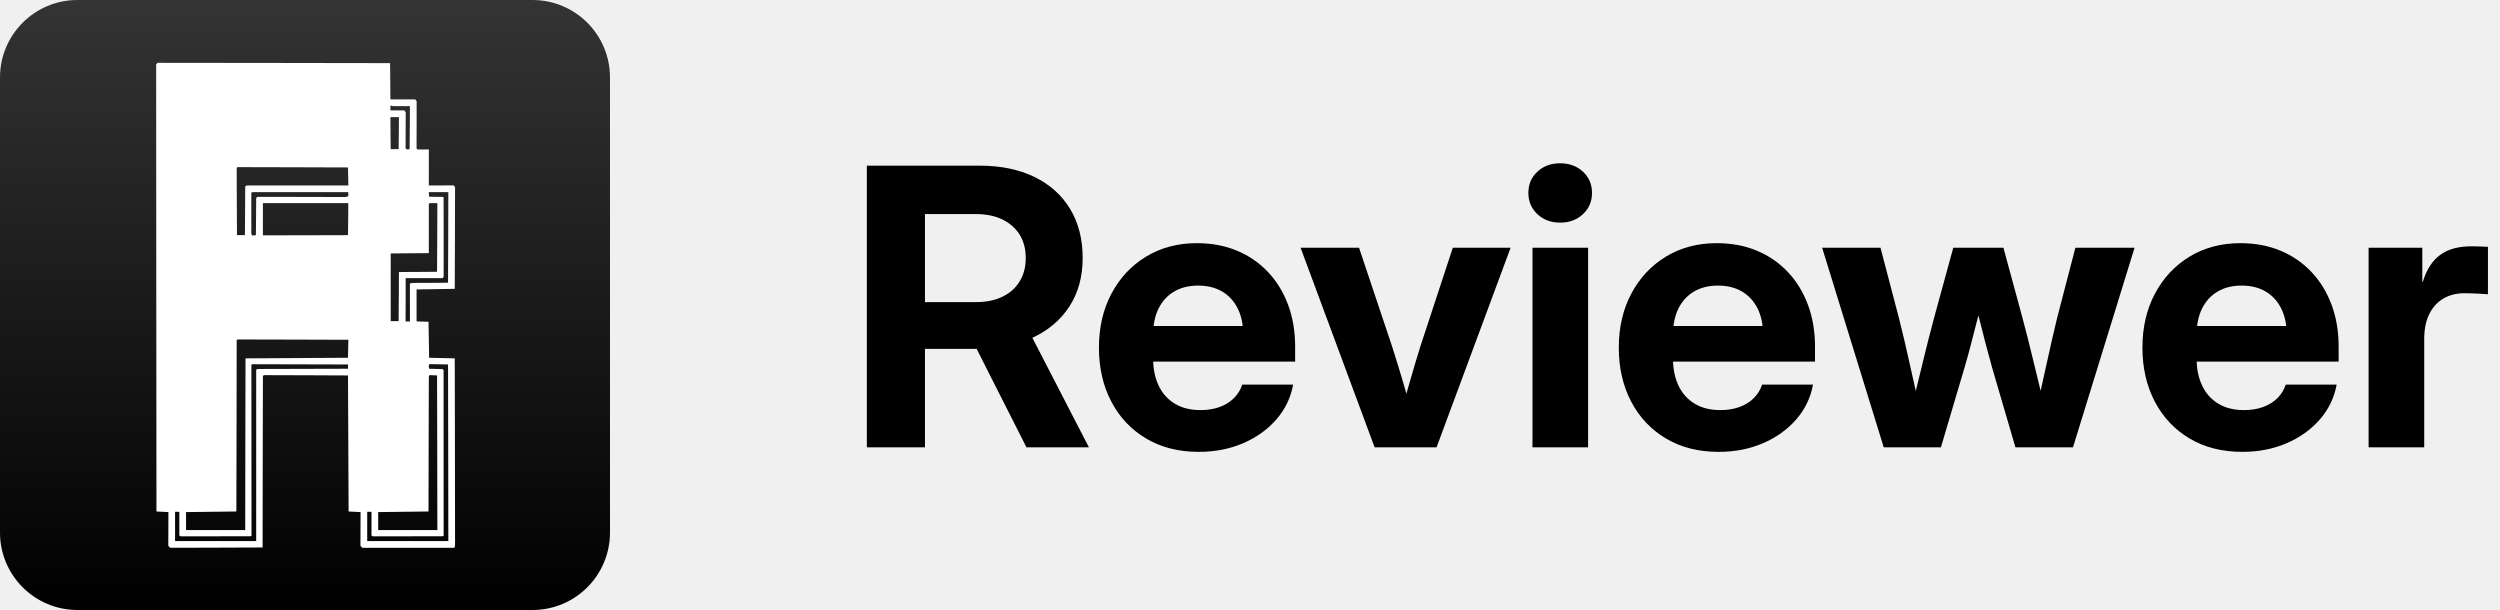
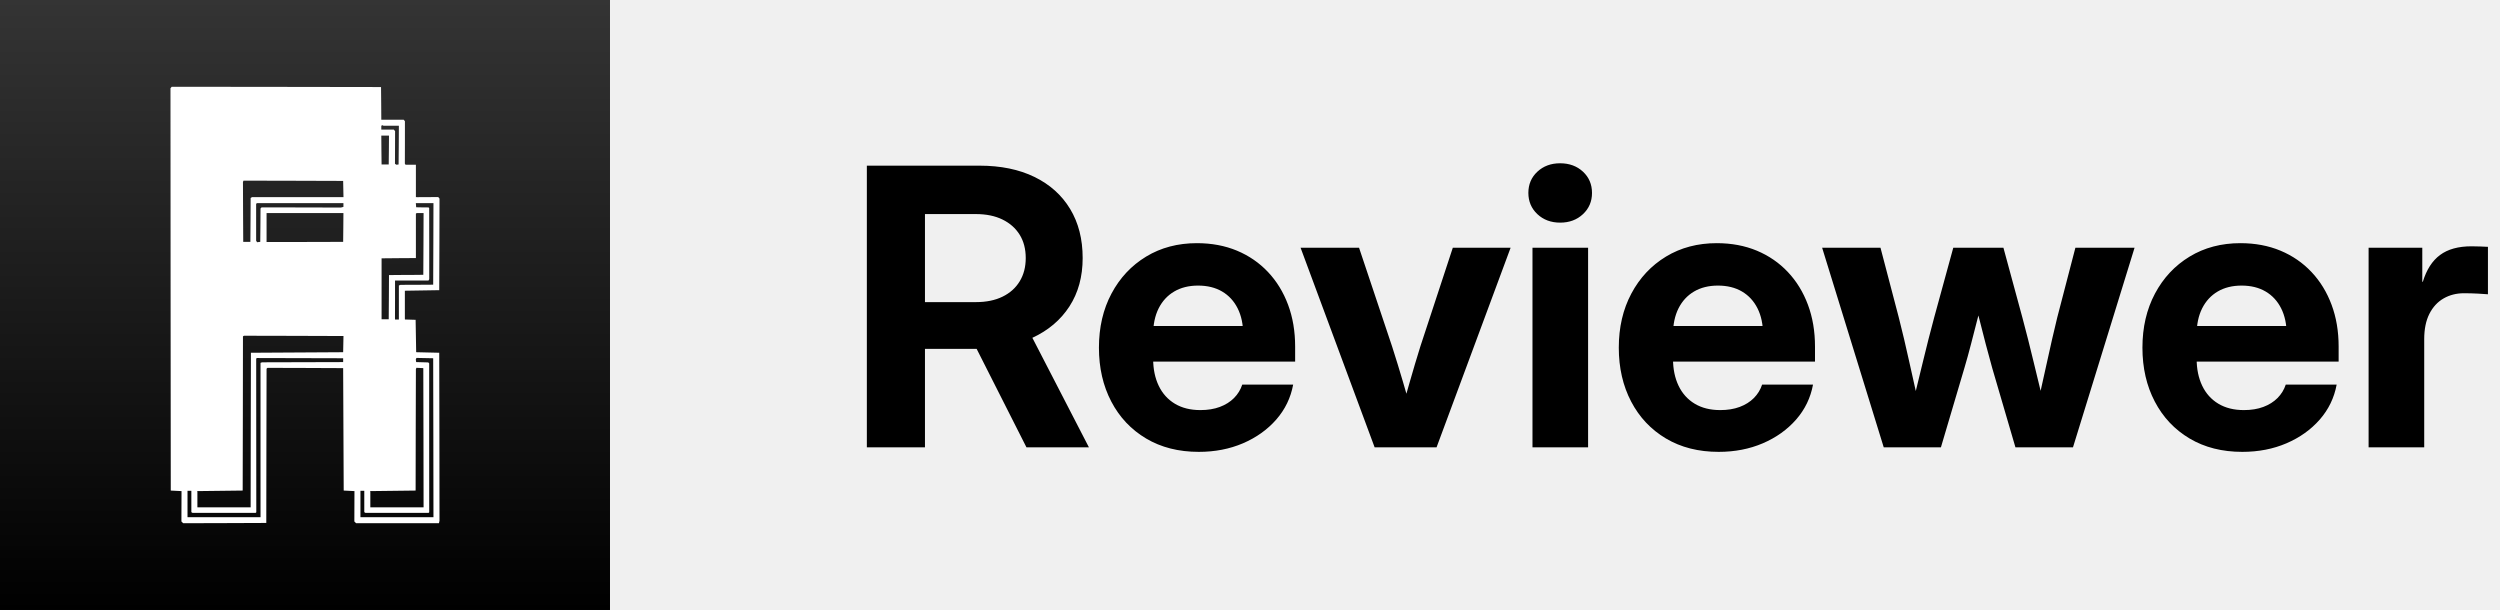
<svg xmlns="http://www.w3.org/2000/svg" width="1291" height="315" viewBox="0 0 1291 315" fill="none">
  <defs>
    <linearGradient id="t" x1="0" y1="0" x2="0" y2="1">
      <stop offset="0" stop-color="#343434" />
      <stop offset="1" stop-color="#000000" />
    </linearGradient>
  </defs>
-   <rect width="315" height="315" rx="40" fill="url(#t)" />
-   <g transform="translate(80.640,32.445) scale(0.315) translate(0,795) scale(0.1,-0.1)">
+   <rect width="315" height="315" fill="url(#t)" />
+   <g transform="translate(88.0425,44.80875) scale(0.2835) translate(0,795) scale(0.1,-0.1)">
    <path d="M11 7936 l-11 -13 2 -3664 3 -3664 98 -5 98 -5 -1 -276 -1 -277 16 -16 17 -16 756 2 757 3 2 1404 3 1405 8 8 8 8 690 -2 689 -3 5 -1115 5 -1115 98 -5 98 -5 -1 -276 -1 -277 16 -16 16 -16 755 0 754 0 5 22 5 23 -2 1530 -3 1530 -210 5 -210 5 -5 295 -5 295 -97 3 -98 3 0 9 -1 10 0 253 0 252 313 5 313 5 3 834 2 834 -11 14 -12 14 -191 -1 -191 -1 -12 1 -13 0 0 295 0 295 -94 0 -95 0 -6 10 -6 10 1 386 0 386 -11 14 -11 14 -204 0 -204 0 -2 298 -3 297 -1906 3 -1907 2 -11 -14z m4010 -696 l139 0 -2 -352 -3 -353 -20 -3 -20 -2 -13 8 -13 9 1 298 1 297 -12 14 -11 14 -114 0 -114 0 0 33 0 34 7 7 7 7 14 -6 14 -5 139 0z m-43 -442 l-3 -263 -65 0 -65 0 -3 263 -2 262 70 0 70 0 -2 -262z m-830 -710 l3 -148 -833 0 -833 0 -12 -8 -13 -8 -2 -400 -3 -399 -65 0 -65 0 -3 545 -2 545 5 13 4 12 908 -2 908 -3 3 -147z m2 -292 l0 -34 -23 -6 -24 -6 -722 2 -722 1 -10 -10 -9 -9 -2 -304 -3 -305 -29 -3 -29 -4 -8 14 -9 13 0 336 0 336 7 6 6 7 789 0 788 0 0 -34z m1638 -708 l-3 -743 -298 -2 -298 -1 -14 -6 -15 -5 0 -311 0 -310 -35 0 -35 0 0 13 -1 12 1 330 0 330 0 13 0 12 304 0 305 0 7 12 7 12 0 649 -1 649 -5 5 -5 5 -114 1 -113 2 -3 38 -3 37 160 0 161 0 -2 -742z m-1640 300 l-3 -263 -697 -2 -698 -1 0 264 0 264 700 0 700 0 -2 -262z m1460 -300 l-3 -563 -90 -1 -90 -1 -222 -1 -223 -2 -2 -402 -3 -403 -65 0 -65 0 0 555 0 555 313 3 312 2 0 403 0 404 7 6 6 7 64 0 63 0 -2 -562z m-1475 -1678 l18 0 -3 -147 -3 -148 -840 -5 -840 -5 -3 -1407 -2 -1408 -485 0 -485 0 0 140 0 140 -2 8 -3 7 415 5 415 5 3 1404 2 1405 9 5 9 6 889 -2 888 -3 18 0z m12 -440 l0 -35 -739 -2 -738 -2 -14 -5 -14 -5 0 -1406 0 -1405 -665 0 -665 0 0 240 0 240 35 0 35 0 0 -194 0 -195 11 -6 10 -7 576 0 575 1 5 5 6 6 -1 1397 -1 1397 5 8 5 7 787 -2 787 -2 0 -35z m1643 -1412 l2 -1448 -665 0 -665 0 0 240 0 240 35 0 35 0 0 -194 0 -195 11 -6 10 -7 576 0 575 1 5 5 6 5 -1 1357 0 1356 -9 9 -8 8 -110 3 -110 3 -3 23 -4 23 6 15 6 15 152 -3 153 -3 3 -1447z m-180 0 l2 -1268 -485 0 -485 0 0 140 0 140 -2 8 -3 7 415 5 415 5 2 1105 3 1105 5 13 5 13 62 -3 63 -3 3 -1267z" fill="#ffffff" />
  </g>
  <g transform="translate(436.777,231.0) scale(0.09762)">
    <path d="M111.3 0.0V-1490.0H707.5Q875.4 -1490.0 997.8 -1430.4Q1120.2 -1370.8 1186.5 -1261.2Q1252.9 -1151.6 1252.9 -1001.3Q1252.9 -853.6 1183.1 -745.7Q1113.3 -637.8 986.8 -579.3Q860.4 -520.7 689.2 -520.7H295.5V-768.2H688.9Q770.3 -768.2 829.1 -797.0Q888.0 -825.7 919.9 -878.2Q951.8 -930.7 951.8 -1001.3Q951.8 -1072.8 919.7 -1124.6Q887.5 -1176.4 828.7 -1205.1Q769.8 -1233.9 688.0 -1233.9H418.7V0.0ZM955.6 0.0 615.0 -673.2H938.4L1286.0 0.0ZM1867.3 24.0Q1707.4 24.0 1588.5 -46.7Q1469.5 -117.5 1404.3 -242.2Q1339.0 -367.0 1339.0 -527.1Q1339.0 -688.6 1405.4 -813.3Q1471.8 -938.1 1588.7 -1009.0Q1705.6 -1080.0 1857.5 -1080.0Q1973.9 -1080.0 2069.2 -1040.3Q2164.4 -1000.5 2233.4 -927.3Q2302.3 -854.2 2339.6 -754.0Q2376.9 -653.9 2376.9 -533.0V-453.6H1444.1V-641.7H2234.9L2102.0 -597.2Q2102.0 -677.1 2072.9 -735.0Q2043.9 -792.9 1990.6 -824.3Q1937.3 -855.6 1863.4 -855.6Q1790.5 -855.6 1737.2 -824.3Q1683.9 -792.9 1654.8 -735.0Q1625.8 -677.1 1625.8 -597.2V-468.5Q1625.8 -387.1 1655.2 -325.7Q1684.6 -264.4 1740.6 -230.7Q1796.7 -197.0 1875.9 -197.0Q1933.7 -197.0 1978.5 -213.7Q2023.4 -230.5 2053.6 -260.8Q2083.8 -291.2 2097.1 -331.7H2366.4Q2347.0 -226.9 2277.0 -146.9Q2206.9 -66.9 2101.1 -21.4Q1995.3 24.0 1867.3 24.0ZM2797.4 0.0 2405.6 -1056.0H2714.9L2889.5 -534.4Q2919.5 -441.1 2946.9 -347.8Q2974.2 -254.6 3000.9 -161.3H2930.7Q2957.2 -254.6 2983.8 -347.8Q3010.4 -441.1 3039.5 -534.4L3211.0 -1056.0H3516.8L3125.0 0.0ZM3632.4 0.0V-1056.0H3926.6V0.0ZM3779.0 -1188.6Q3706.1 -1188.6 3658.3 -1233.5Q3610.6 -1278.5 3610.6 -1346.0Q3610.6 -1413.6 3658.3 -1458.1Q3706.1 -1502.6 3778.5 -1502.6Q3851.6 -1502.6 3899.5 -1458.2Q3947.3 -1413.7 3947.3 -1345.6Q3947.3 -1278.2 3899.4 -1233.4Q3851.5 -1188.6 3779.0 -1188.6ZM4617.3 24.0Q4457.4 24.0 4338.5 -46.7Q4219.5 -117.5 4154.3 -242.2Q4089.0 -367.0 4089.0 -527.1Q4089.0 -688.6 4155.4 -813.3Q4221.8 -938.1 4338.7 -1009.0Q4455.6 -1080.0 4607.5 -1080.0Q4723.9 -1080.0 4819.2 -1040.3Q4914.4 -1000.5 4983.4 -927.3Q5052.3 -854.2 5089.6 -754.0Q5126.9 -653.9 5126.9 -533.0V-453.6H4194.1V-641.7H4984.9L4852.0 -597.2Q4852.0 -677.1 4822.9 -735.0Q4793.9 -792.9 4740.6 -824.3Q4687.3 -855.6 4613.4 -855.6Q4540.5 -855.6 4487.2 -824.3Q4433.9 -792.9 4404.8 -735.0Q4375.8 -677.1 4375.8 -597.2V-468.5Q4375.8 -387.1 4405.2 -325.7Q4434.6 -264.4 4490.6 -230.7Q4546.7 -197.0 4625.9 -197.0Q4683.7 -197.0 4728.5 -213.7Q4773.4 -230.5 4803.6 -260.8Q4833.8 -291.2 4847.1 -331.7H5116.4Q5097.0 -226.9 5027.0 -146.9Q4956.9 -66.9 4851.1 -21.4Q4745.3 24.0 4617.3 24.0ZM5490.5 0.0 5164.6 -1056.0H5473.3L5570.1 -687.0Q5599.0 -573.6 5625.6 -452.1Q5652.2 -330.7 5679.0 -212.9H5639.4Q5668.4 -330.7 5697.6 -452.1Q5726.9 -573.6 5757.4 -687.0L5858.4 -1056.0H6123.6L6223.8 -687.0Q6254.2 -573.6 6283.3 -452.1Q6312.3 -330.7 6341.3 -212.9H6301.4Q6328.1 -330.7 6354.4 -451.8Q6380.6 -573.0 6408.4 -687.0L6504.4 -1056.0H6817.4L6491.6 0.0H6187.2L6064.4 -419.5Q6047.1 -481.3 6030.3 -545.3Q6013.5 -609.3 5997.2 -674.6Q5980.9 -739.9 5963.6 -803.8H6018.9Q6002.1 -739.9 5985.3 -674.6Q5968.5 -609.3 5952.0 -545.3Q5935.5 -481.3 5917.2 -419.5L5793.0 0.0ZM7387.3 24.0Q7227.4 24.0 7108.5 -46.7Q6989.5 -117.5 6924.3 -242.2Q6859.0 -367.0 6859.0 -527.1Q6859.0 -688.6 6925.4 -813.3Q6991.8 -938.1 7108.7 -1009.0Q7225.6 -1080.0 7377.5 -1080.0Q7493.9 -1080.0 7589.2 -1040.3Q7684.4 -1000.5 7753.4 -927.3Q7822.3 -854.2 7859.6 -754.0Q7896.9 -653.9 7896.9 -533.0V-453.6H6964.1V-641.7H7754.9L7622.0 -597.2Q7622.0 -677.1 7592.9 -735.0Q7563.9 -792.9 7510.6 -824.3Q7457.3 -855.6 7383.4 -855.6Q7310.5 -855.6 7257.2 -824.3Q7203.9 -792.9 7174.8 -735.0Q7145.8 -677.1 7145.8 -597.2V-468.5Q7145.8 -387.1 7175.2 -325.7Q7204.6 -264.4 7260.6 -230.7Q7316.7 -197.0 7395.9 -197.0Q7453.7 -197.0 7498.5 -213.7Q7543.4 -230.5 7573.6 -260.8Q7603.8 -291.2 7617.1 -331.7H7886.4Q7867.0 -226.9 7797.0 -146.9Q7726.9 -66.9 7621.1 -21.4Q7515.3 24.0 7387.3 24.0ZM8055.4 0.0V-1056.0H8339.4V-876.0H8342.4Q8371.4 -971.5 8433.3 -1017.4Q8495.2 -1063.4 8599.6 -1063.4Q8625.8 -1063.4 8647.5 -1062.4Q8669.2 -1061.5 8686.7 -1060.6V-809.6Q8670.8 -811.0 8634.2 -813.1Q8597.6 -815.1 8560.0 -815.1Q8499.9 -815.1 8452.0 -787.6Q8404.2 -760.0 8376.9 -706.0Q8349.6 -652.0 8349.6 -572.2V0.0Z" fill="#000000" />
  </g>
</svg>
